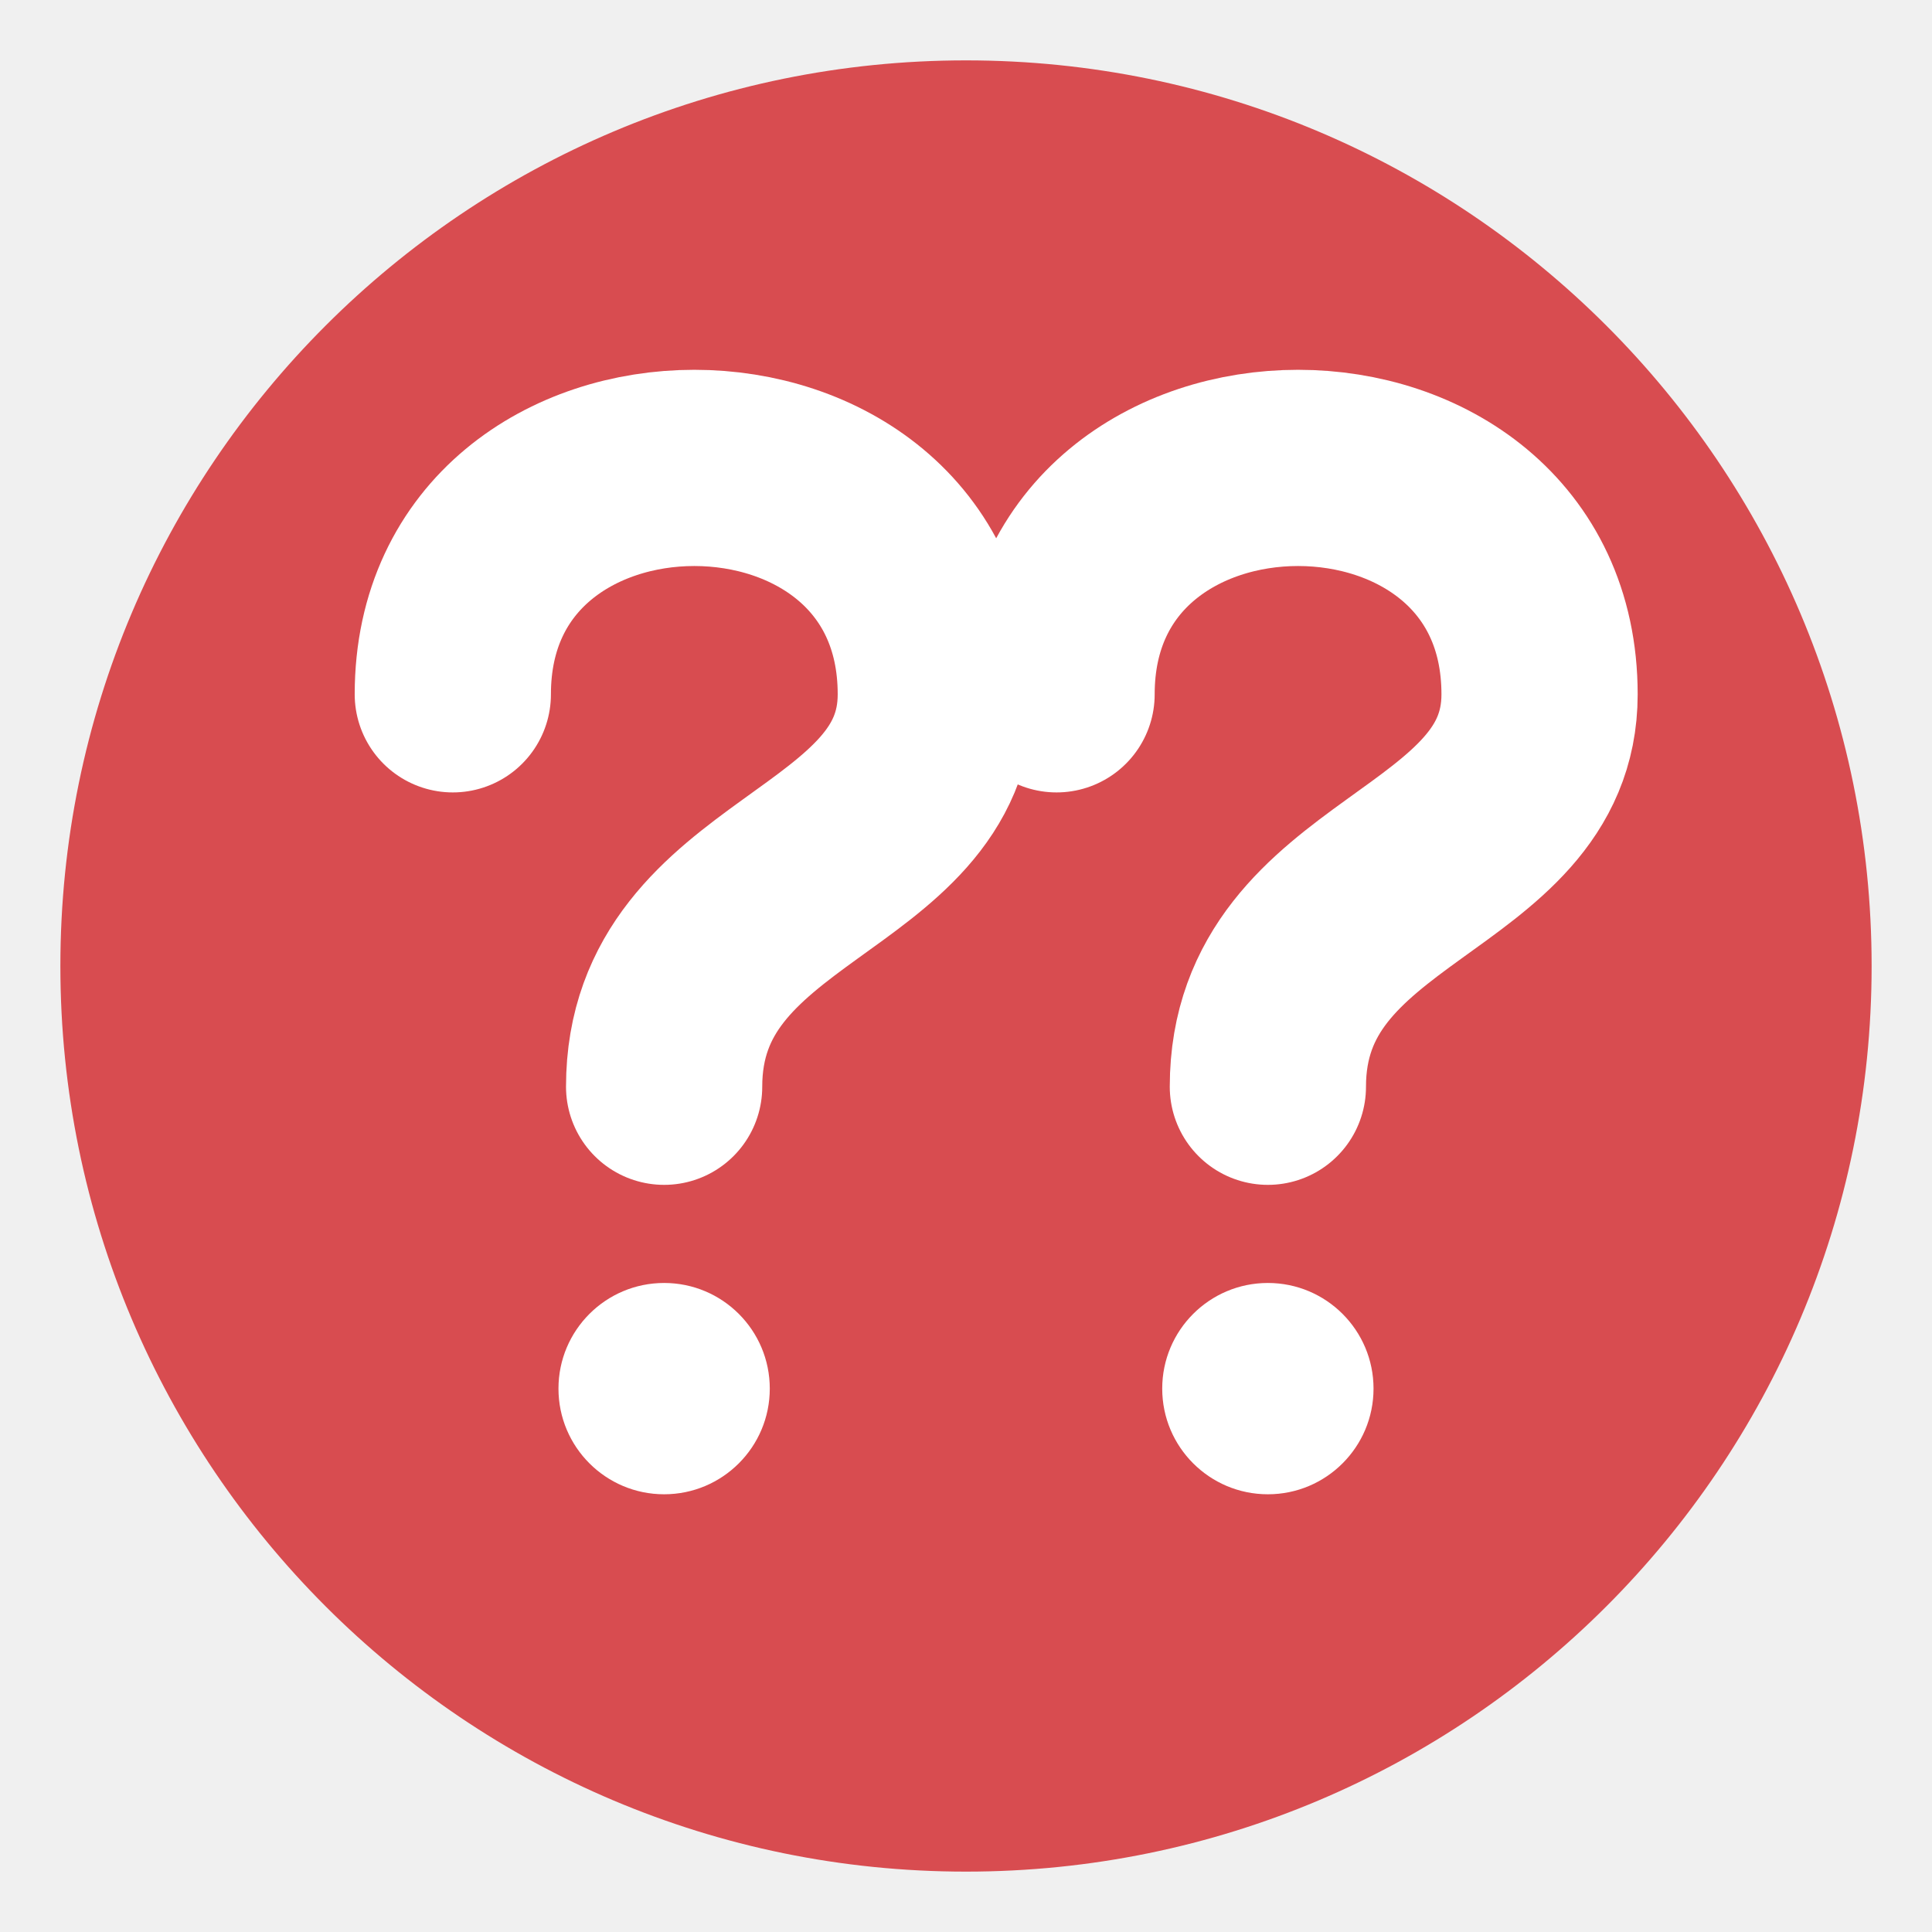
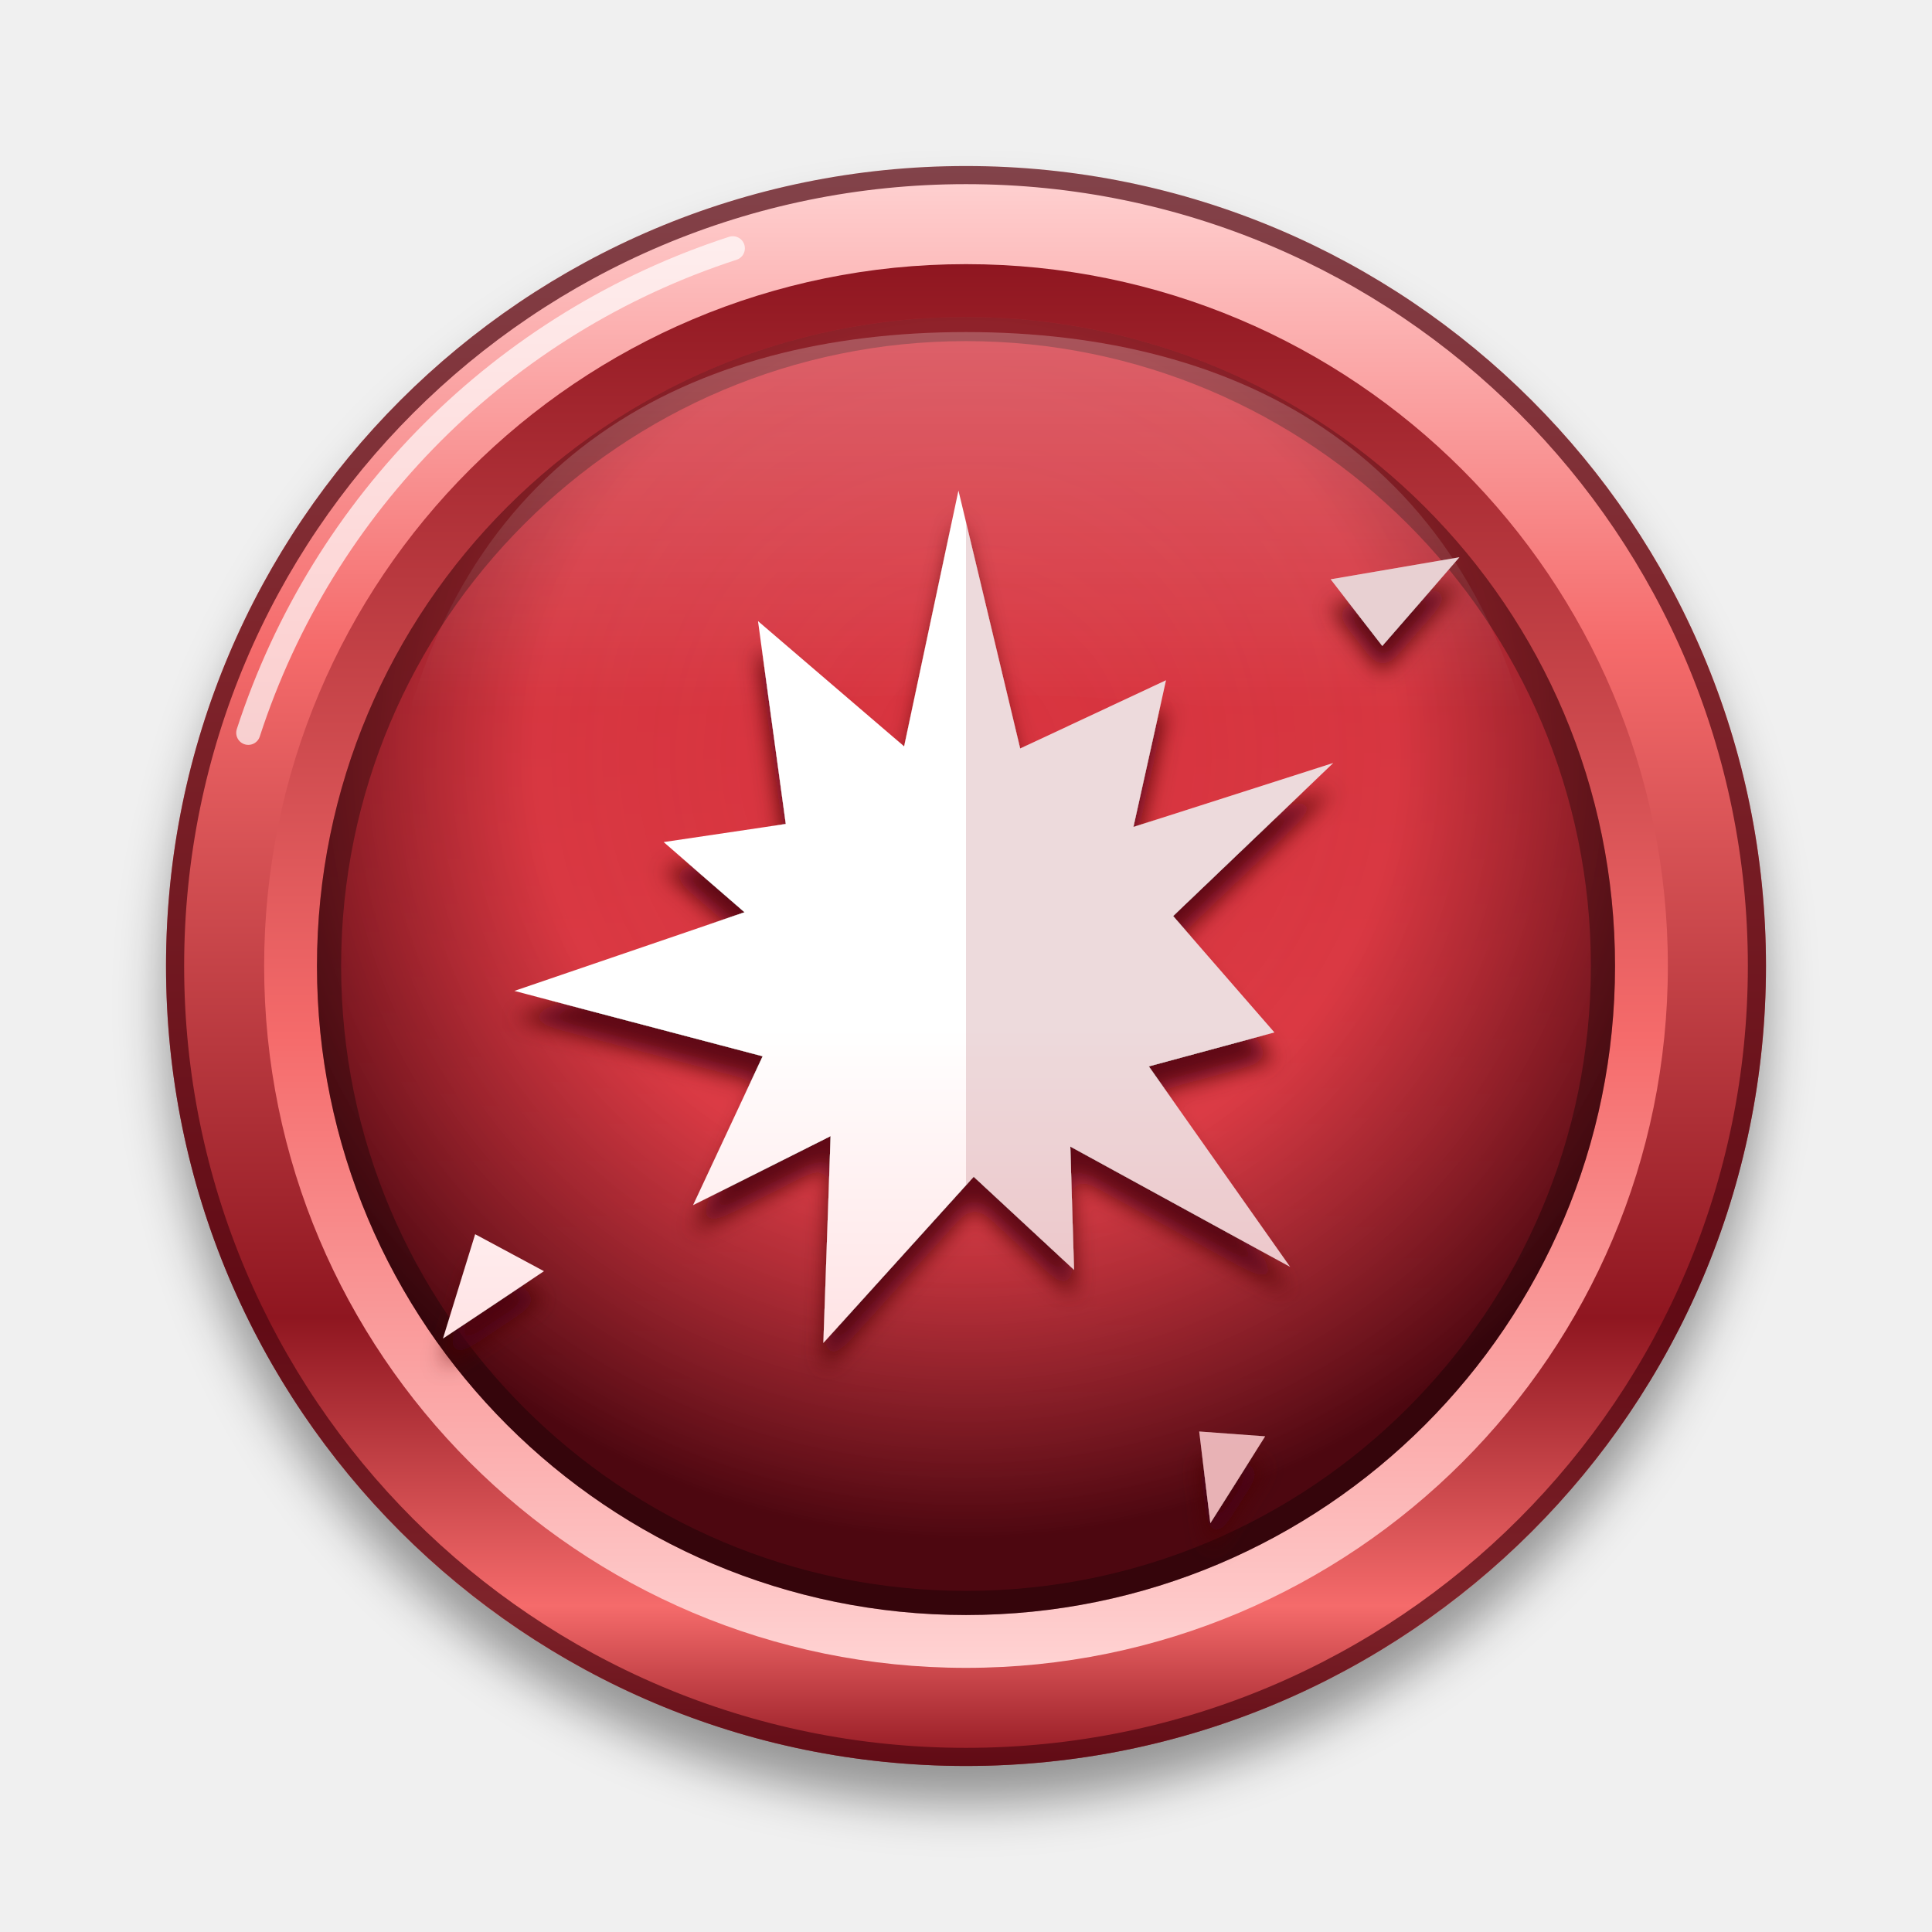
- <svg xmlns="http://www.w3.org/2000/svg" width="256" height="256" viewBox="0 0 64 64" role="img" aria-label="Blunder">
-   <circle cx="32" cy="32" r="30" fill="#d84c50" />
-   <g transform="translate(22)">
-     <path d="M-7 23c0-10 16-10 16 0 0 6-9 6-9 13" fill="none" stroke="white" stroke-width="6.5" stroke-linecap="round" />
-     <circle cy="46" r="3.5" fill="white" />
-   </g>
-   <g transform="translate(42)">
-     <path d="M-7 23c0-10 16-10 16 0 0 6-9 6-9 13" fill="none" stroke="white" stroke-width="6.5" stroke-linecap="round" />
-     <circle cy="46" r="3.5" fill="white" />
+ <svg xmlns="http://www.w3.org/2000/svg" width="256" height="256" viewBox="0 0 128 128" role="img" aria-label="Blunder">
+   <defs>
+     <linearGradient id="blunder-rim" x1="0" y1="11" x2="0" y2="117" gradientUnits="userSpaceOnUse">
+       <stop offset="0" stop-color="#ffd3d3" />
+       <stop offset=".3" stop-color="#f56b6b" />
+       <stop offset=".72" stop-color="#8f1620" />
+       <stop offset=".9" stop-color="#f56b6b" />
+       <stop offset="1" stop-color="#8f1620" />
+     </linearGradient>
+     <linearGradient id="blunder-lip" x1="0" y1="17.5" x2="0" y2="110.5" gradientUnits="userSpaceOnUse">
+       <stop offset="0" stop-color="#8f1620" />
+       <stop offset=".55" stop-color="#f56b6b" />
+       <stop offset="1" stop-color="#ffd3d3" />
+     </linearGradient>
+     <radialGradient id="blunder-face" cx="64" cy="50" r="52" gradientUnits="userSpaceOnUse">
+       <stop offset="0" stop-color="#d8343f" />
+       <stop offset=".55" stop-color="#d8343f" stop-opacity=".9" />
+       <stop offset="1" stop-color="#4d0710" />
+     </radialGradient>
+     <linearGradient id="blunder-gloss" x1="0" y1="21" x2="0" y2="47" gradientUnits="userSpaceOnUse">
+       <stop offset="0" stop-color="#fff" stop-opacity=".24" />
+       <stop offset="1" stop-color="#fff" stop-opacity="0" />
+     </linearGradient>
+     <linearGradient id="blunder-glyph" x1="0" y1="34" x2="0" y2="96" gradientUnits="userSpaceOnUse">
+       <stop offset="0" stop-color="#fff" />
+       <stop offset=".55" stop-color="#fff" />
+       <stop offset="1" stop-color="#ffd9db" />
+     </linearGradient>
+     <filter id="blunder-cast" x="0" y="0" width="128" height="128" filterUnits="userSpaceOnUse">
+       <feGaussianBlur stdDeviation="1.6" />
+     </filter>
+     <filter id="blunder-lift" x="0" y="0" width="128" height="128" filterUnits="userSpaceOnUse" color-interpolation-filters="sRGB">
+       <feDropShadow dx="0" dy="0" stdDeviation="2.6" flood-color="#ff9da2" flood-opacity="0.4" />
+       <feDropShadow dx="0" dy="1.8" stdDeviation=".7" flood-color="#4d0710" flood-opacity=".85" />
+     </filter>
+     <clipPath id="blunder-face-clip">
+       <circle cx="64" cy="64" r="43" />
+     </clipPath>
+     <clipPath id="blunder-facet0">
+       <path d="M64 0H128V128H64Z" />
+     </clipPath>
+     <clipPath id="blunder-facet1">
+       <path d="M64 0H128V128H64Z" />
+     </clipPath>
+   </defs>
+   <circle cx="64" cy="66.5" r="53" fill="#000" fill-opacity=".38" filter="url(#blunder-cast)" />
+   <circle cx="64" cy="64" r="53" fill="url(#blunder-rim)" />
+   <circle cx="64" cy="64" r="52.4" fill="none" stroke="#4d0710" stroke-opacity=".7" stroke-width="1.2" />
+   <circle cx="64" cy="64" r="46.5" fill="url(#blunder-lip)" />
+   <circle cx="64" cy="64" r="43" fill="url(#blunder-face)" />
+   <circle cx="64" cy="64" r="42.2" fill="none" stroke="#000" stroke-opacity=".32" stroke-width="1.6" />
+   <path d="M26 52C30 30 46 22 64 22C82 22 98 30 102 52C86 44 42 44 26 52Z" fill="url(#blunder-gloss)" clip-path="url(#blunder-face-clip)" />
+   <path d="M16.45 48.55A50 50 0 0 1 48.55 16.45" fill="none" stroke="#fff" stroke-opacity=".7" stroke-width="1.6" stroke-linecap="round" />
+   <g filter="url(#blunder-lift)">
+     <g>
+       <g>
+         <path d="M63.5 32.5L67.59 49.59L77.25 45.07L75.09 54.79L88.33 50.55L77.72 60.69L84.43 68.4L76.11 70.65L85.47 83.93L70.91 75.96L71.16 84.13L64.51 77.96L54.55 88.97L55.03 75.27L45.92 79.84L50.53 69.98L34.08 65.65L49.33 60.44L43.97 55.79L52.06 54.59L50.22 41.15L59.9 49.45Z" fill="url(#blunder-glyph)" fill-rule="evenodd" />
+         <path d="M63.5 32.5L67.59 49.59L77.25 45.07L75.09 54.79L88.33 50.55L77.72 60.69L84.43 68.4L76.11 70.65L85.47 83.93L70.91 75.96L71.16 84.13L64.51 77.96L54.55 88.97L55.03 75.27L45.92 79.84L50.53 69.98L34.08 65.65L49.33 60.44L43.97 55.79L52.06 54.59L50.22 41.15L59.9 49.45Z" fill="#8f1620" fill-opacity="0.16" fill-rule="evenodd" clip-path="url(#blunder-facet0)" />
+       </g>
+     </g>
+     <g>
+       <g>
+         <path d="M96.69 36.92L91.58 42.79L88.16 38.38ZM29.35 88.68L31.48 81.77L36.04 84.22ZM80.19 100.91L79.45 94.84L83.82 95.16Z" fill="url(#blunder-glyph)" fill-rule="evenodd" />
+         <path d="M96.69 36.92L91.58 42.79L88.16 38.38ZM29.35 88.68L31.48 81.77L36.04 84.22ZM80.19 100.91L79.45 94.84L83.82 95.16Z" fill="#8f1620" fill-opacity="0.2" fill-rule="evenodd" clip-path="url(#blunder-facet1)" />
+       </g>
+     </g>
  </g>
</svg>
